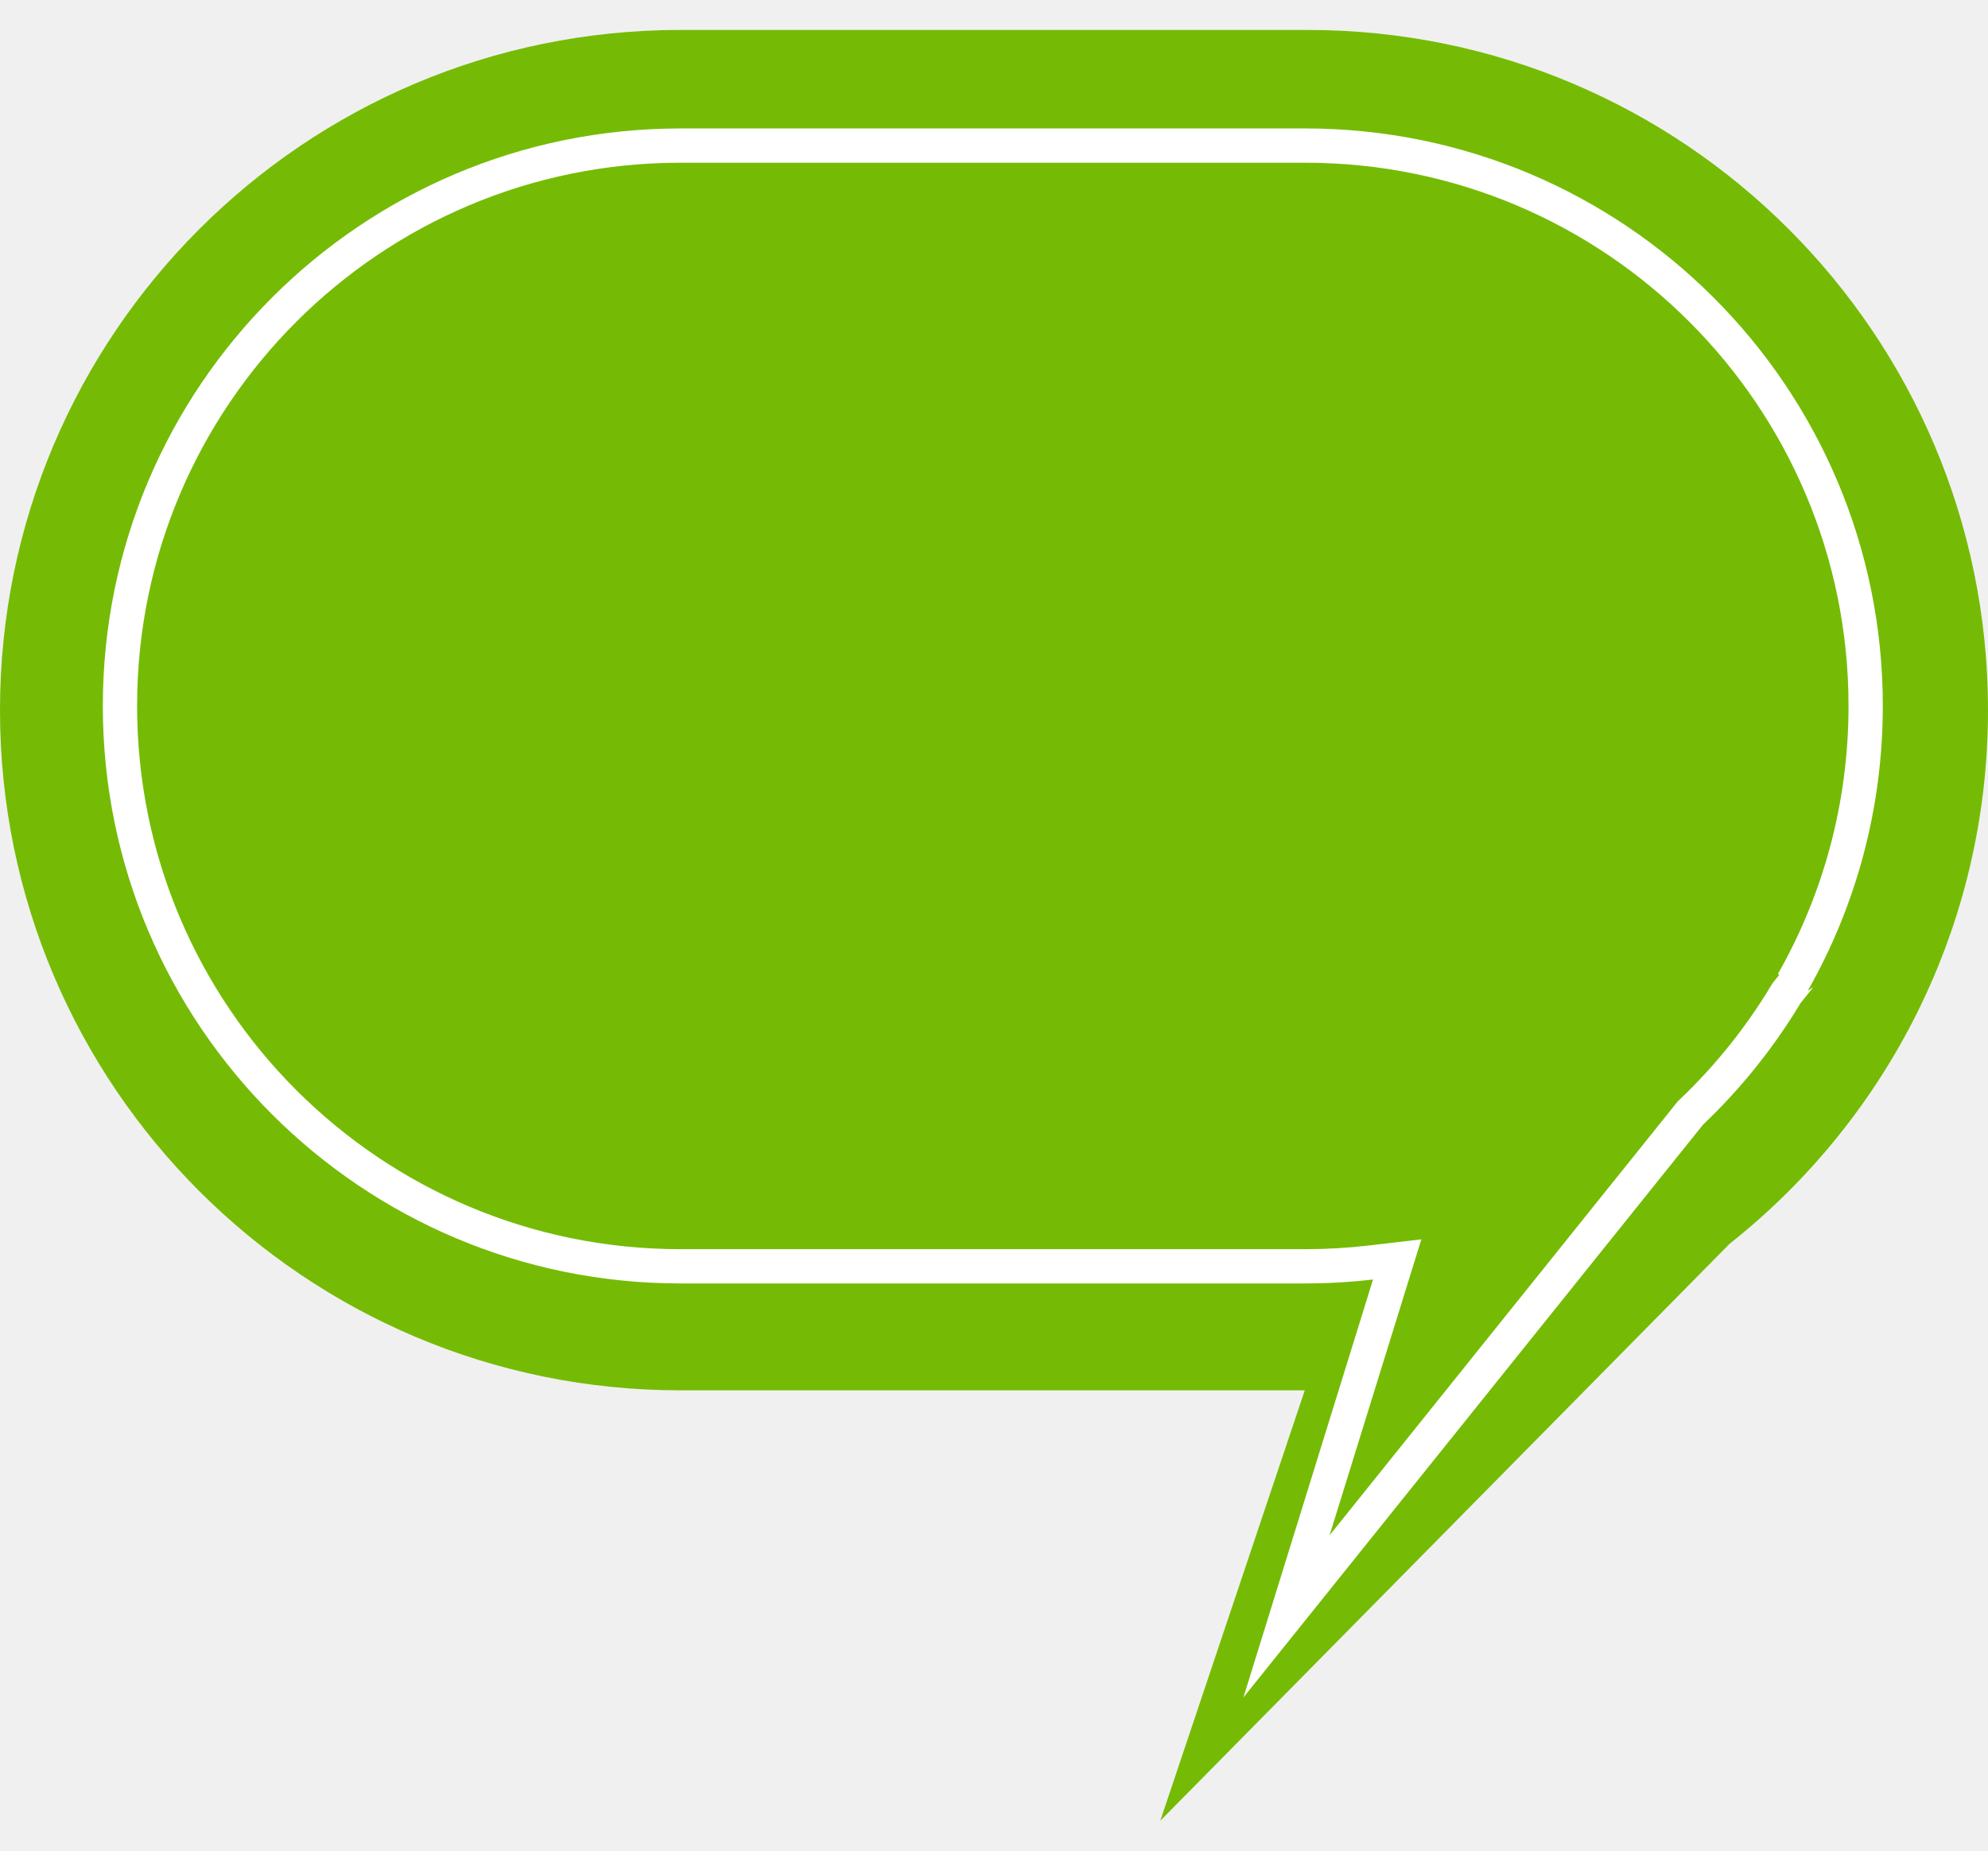
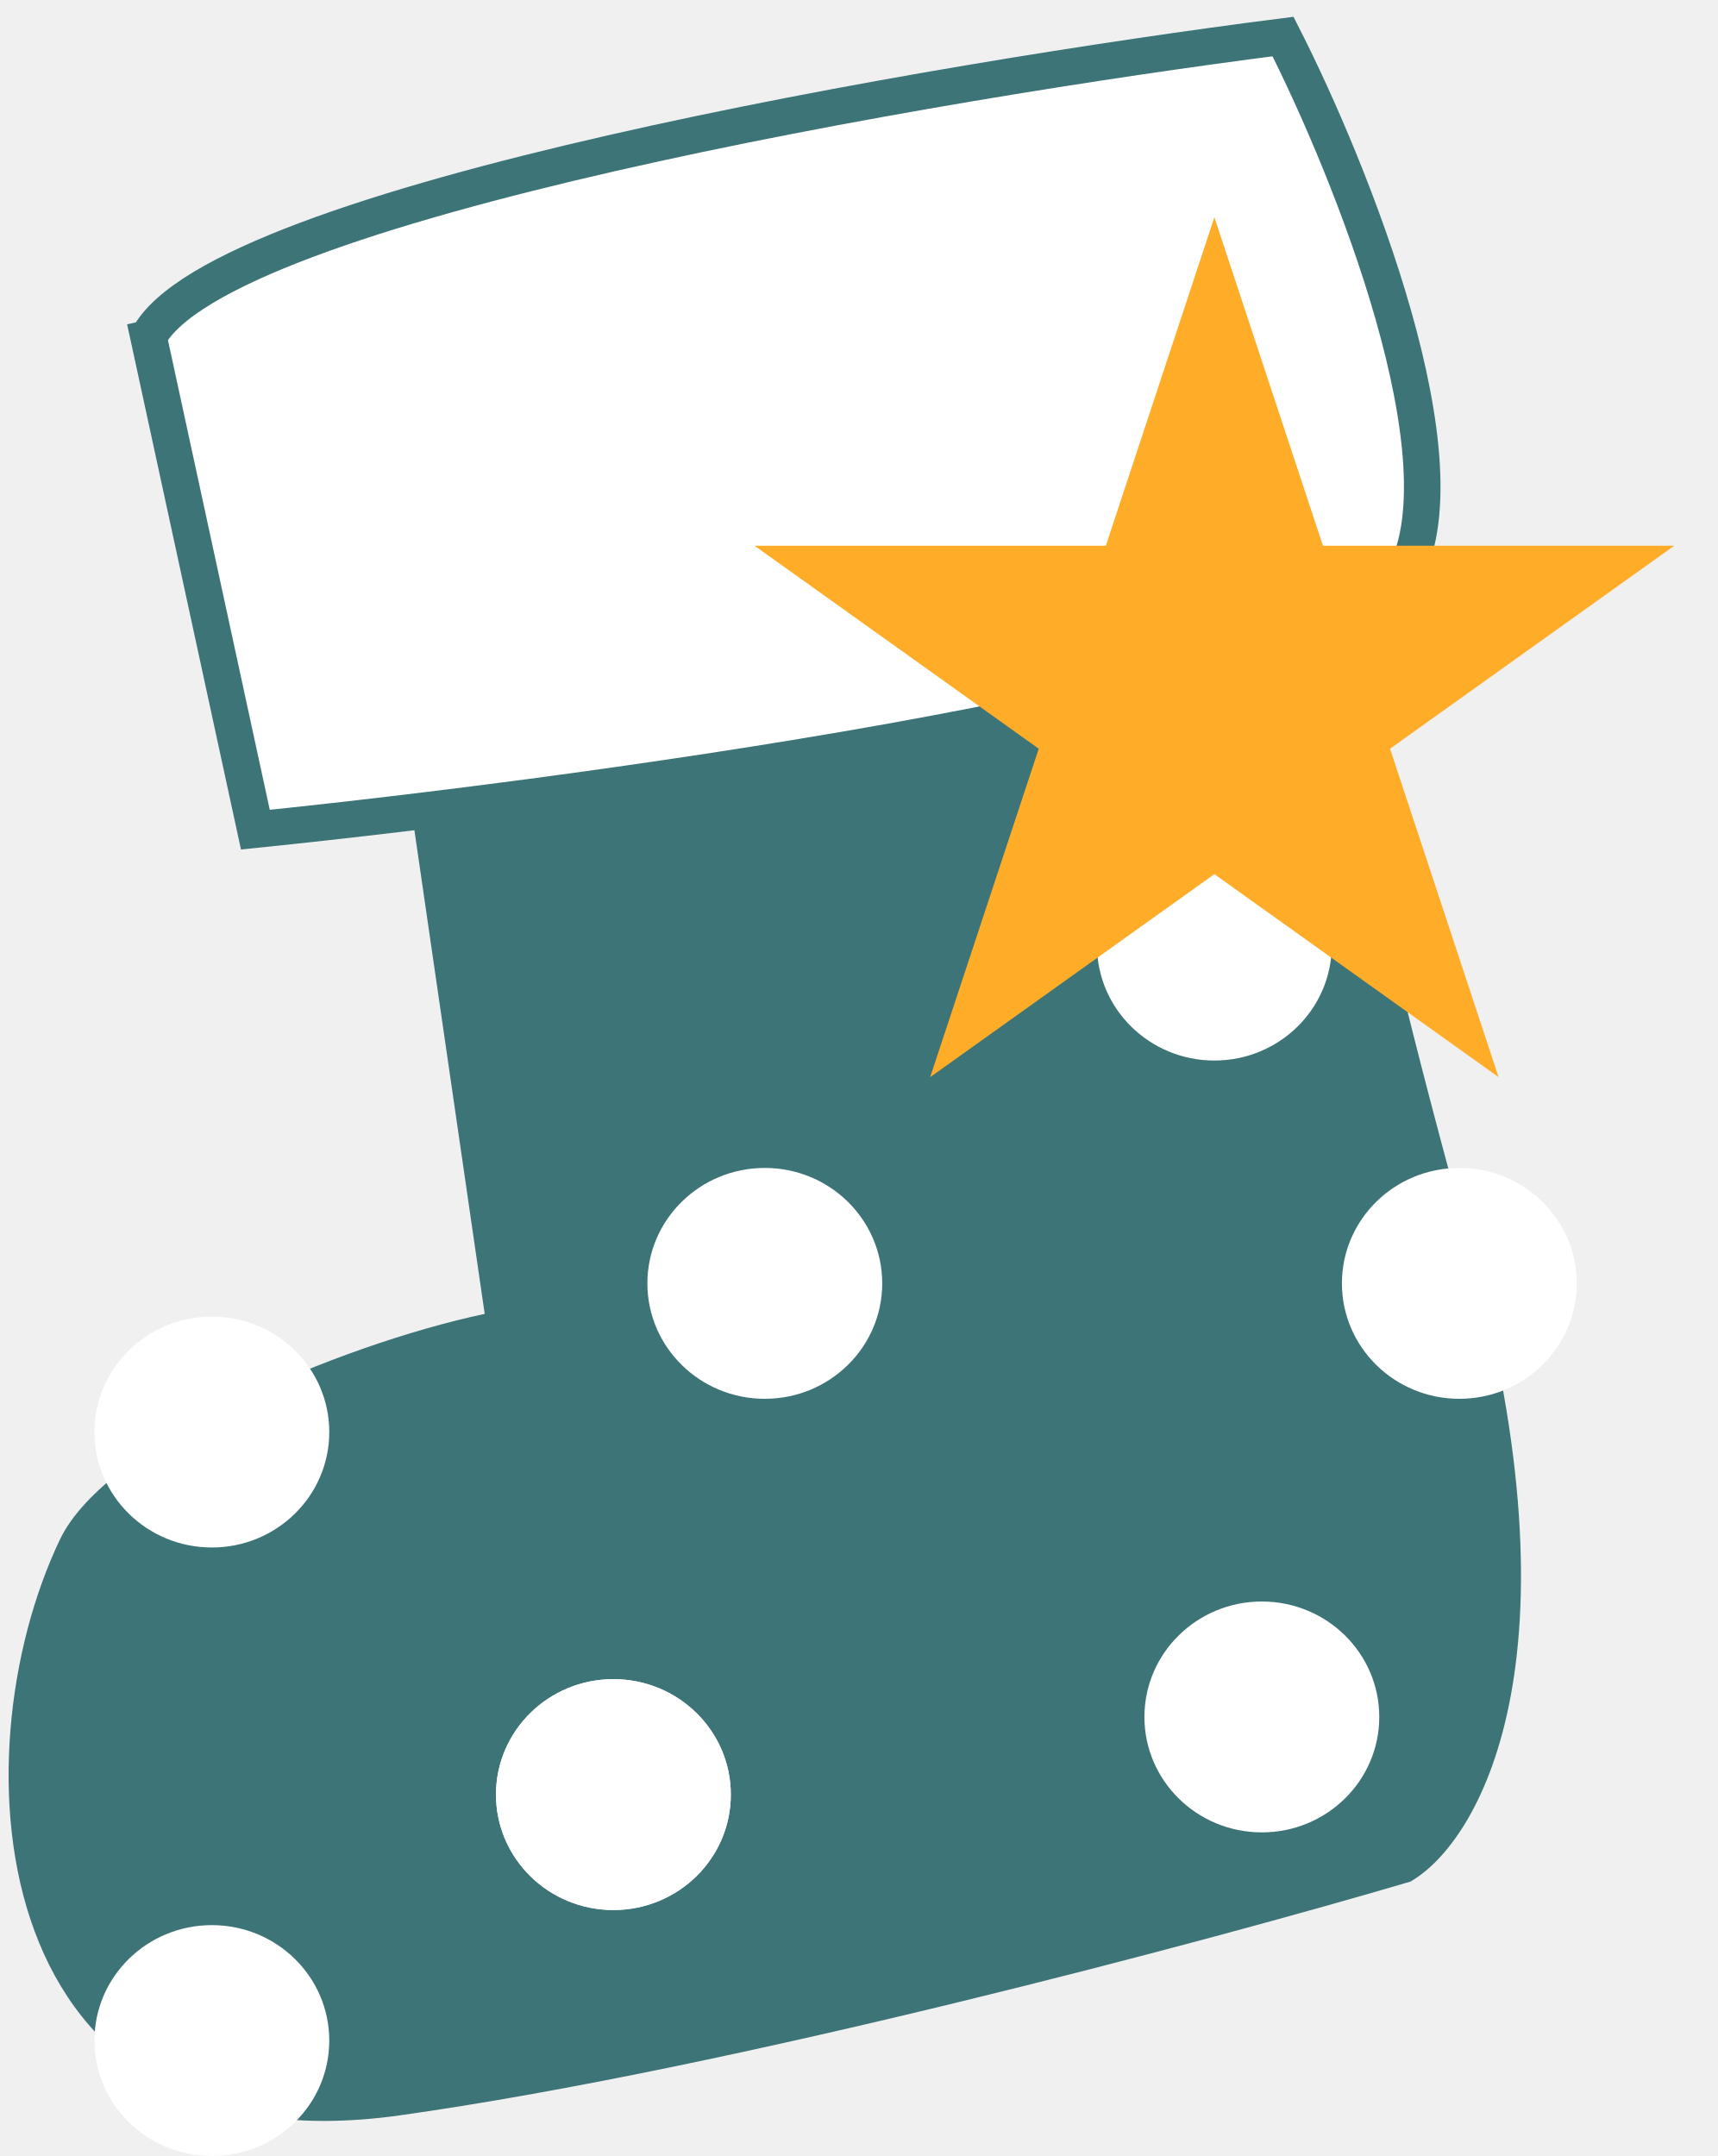
- <svg xmlns="http://www.w3.org/2000/svg" width="58" height="54" viewBox="0 0 58 54" fill="none">
-   <path fill-rule="evenodd" clip-rule="evenodd" d="M19.847 0.874C8.886 0.874 0 9.76 0 20.721C0 31.683 8.886 40.568 19.847 40.568H38.067L33.852 53.126L50.461 36.292C55.054 32.657 58 27.033 58 20.721C58 9.76 49.114 0.874 38.153 0.874H19.847Z" fill="#75BB05" />
-   <mask id="path-2-inside-1_682_11490" fill="white">
-     <path fill-rule="evenodd" clip-rule="evenodd" d="M19.851 3.748C10.544 3.748 3 11.292 3 20.599C3 29.905 10.544 37.449 19.851 37.449H38.08C38.749 37.449 39.409 37.41 40.058 37.334L36.277 49.529L49.686 32.816C50.787 31.769 51.747 30.575 52.534 29.265L52.903 28.805L52.742 28.909C54.135 26.456 54.931 23.62 54.931 20.599C54.931 11.292 47.386 3.748 38.08 3.748H19.851Z" />
-   </mask>
-   <path d="M40.058 37.334L41.013 37.63L41.468 36.163L39.942 36.341L40.058 37.334ZM36.277 49.529L35.322 49.233L37.057 50.155L36.277 49.529ZM49.686 32.816L48.997 32.091L48.948 32.137L48.906 32.19L49.686 32.816ZM52.534 29.265L51.754 28.639L51.712 28.692L51.677 28.75L52.534 29.265ZM52.903 28.805L53.683 29.431L52.361 27.965L52.903 28.805ZM52.742 28.909L51.873 28.415L53.285 29.749L52.742 28.909ZM4 20.599C4 11.845 11.097 4.748 19.851 4.748V2.748C9.992 2.748 2 10.74 2 20.599H4ZM19.851 36.449C11.097 36.449 4 29.353 4 20.599H2C2 30.457 9.992 38.449 19.851 38.449V36.449ZM38.08 36.449H19.851V38.449H38.08V36.449ZM39.942 36.341C39.332 36.413 38.71 36.449 38.08 36.449V38.449C38.788 38.449 39.487 38.408 40.174 38.328L39.942 36.341ZM37.232 49.825L41.013 37.63L39.103 37.038L35.322 49.233L37.232 49.825ZM48.906 32.19L35.497 48.903L37.057 50.155L50.466 33.441L48.906 32.19ZM51.677 28.75C50.937 29.982 50.033 31.106 48.997 32.091L50.375 33.54C51.541 32.432 52.558 31.168 53.391 29.78L51.677 28.75ZM52.123 28.179L51.754 28.639L53.314 29.891L53.683 29.431L52.123 28.179ZM53.285 29.749L53.446 29.645L52.361 27.965L52.2 28.069L53.285 29.749ZM53.931 20.599C53.931 23.443 53.182 26.109 51.873 28.415L53.612 29.403C55.088 26.804 55.931 23.798 55.931 20.599H53.931ZM38.08 4.748C46.834 4.748 53.931 11.845 53.931 20.599H55.931C55.931 10.74 47.939 2.748 38.08 2.748V4.748ZM19.851 4.748H38.08V2.748H19.851V4.748Z" fill="white" mask="url(#path-2-inside-1_682_11490)" />
+ <svg xmlns="http://www.w3.org/2000/svg" width="47" height="59" viewBox="0 0 47 59" fill="none">
+   <path d="M13.263 35.955L10.939 19.963L35.806 14.023C35.961 16.003 37.061 22.796 40.222 34.127C43.383 45.459 40.454 50.425 38.595 51.491C33.172 53.09 20.049 56.608 10.939 57.888C-0.449 59.487 -1.22 48.108 1.643 42.124C2.911 39.472 9.312 36.793 13.263 35.955Z" fill="#3D7477" />
+   <path d="M38.363 15.85C36.504 18.957 16.672 21.714 6.988 22.704L4.065 9.219C6.003 5.559 25.569 2.215 35.109 1C36.968 4.655 40.222 12.743 38.363 15.85Z" fill="white" />
+   <path d="M3.967 8.768L4.065 9.219M4.065 9.219L6.988 22.704C16.672 21.714 36.504 18.957 38.363 15.85C40.222 12.743 36.968 4.655 35.109 1C25.569 2.215 6.003 5.559 4.065 9.219Z" stroke="#3D7477" />
+   <ellipse cx="34.529" cy="46.985" rx="3.213" ry="3.159" fill="white" />
+   <ellipse cx="39.933" cy="35.12" rx="3.213" ry="3.159" fill="white" />
+   <ellipse cx="16.785" cy="49.11" rx="3.213" ry="3.159" fill="white" />
+   <ellipse cx="16.785" cy="49.11" rx="3.213" ry="3.159" fill="white" />
+   <ellipse cx="5.797" cy="39.189" rx="3.213" ry="3.159" fill="white" />
+   <ellipse cx="20.928" cy="35.12" rx="3.213" ry="3.159" fill="white" />
+   <ellipse cx="33.23" cy="25.863" rx="3.213" ry="3.159" fill="white" />
+   <ellipse cx="5.797" cy="55.841" rx="3.213" ry="3.159" fill="white" />
+   <path d="M33.23 5.945L36.201 14.934H45.815L38.037 20.489L41.008 29.477L33.23 23.922L25.453 29.477L28.424 20.489L20.646 14.934H30.26L33.23 5.945Z" fill="#FFAD29" />
</svg>
